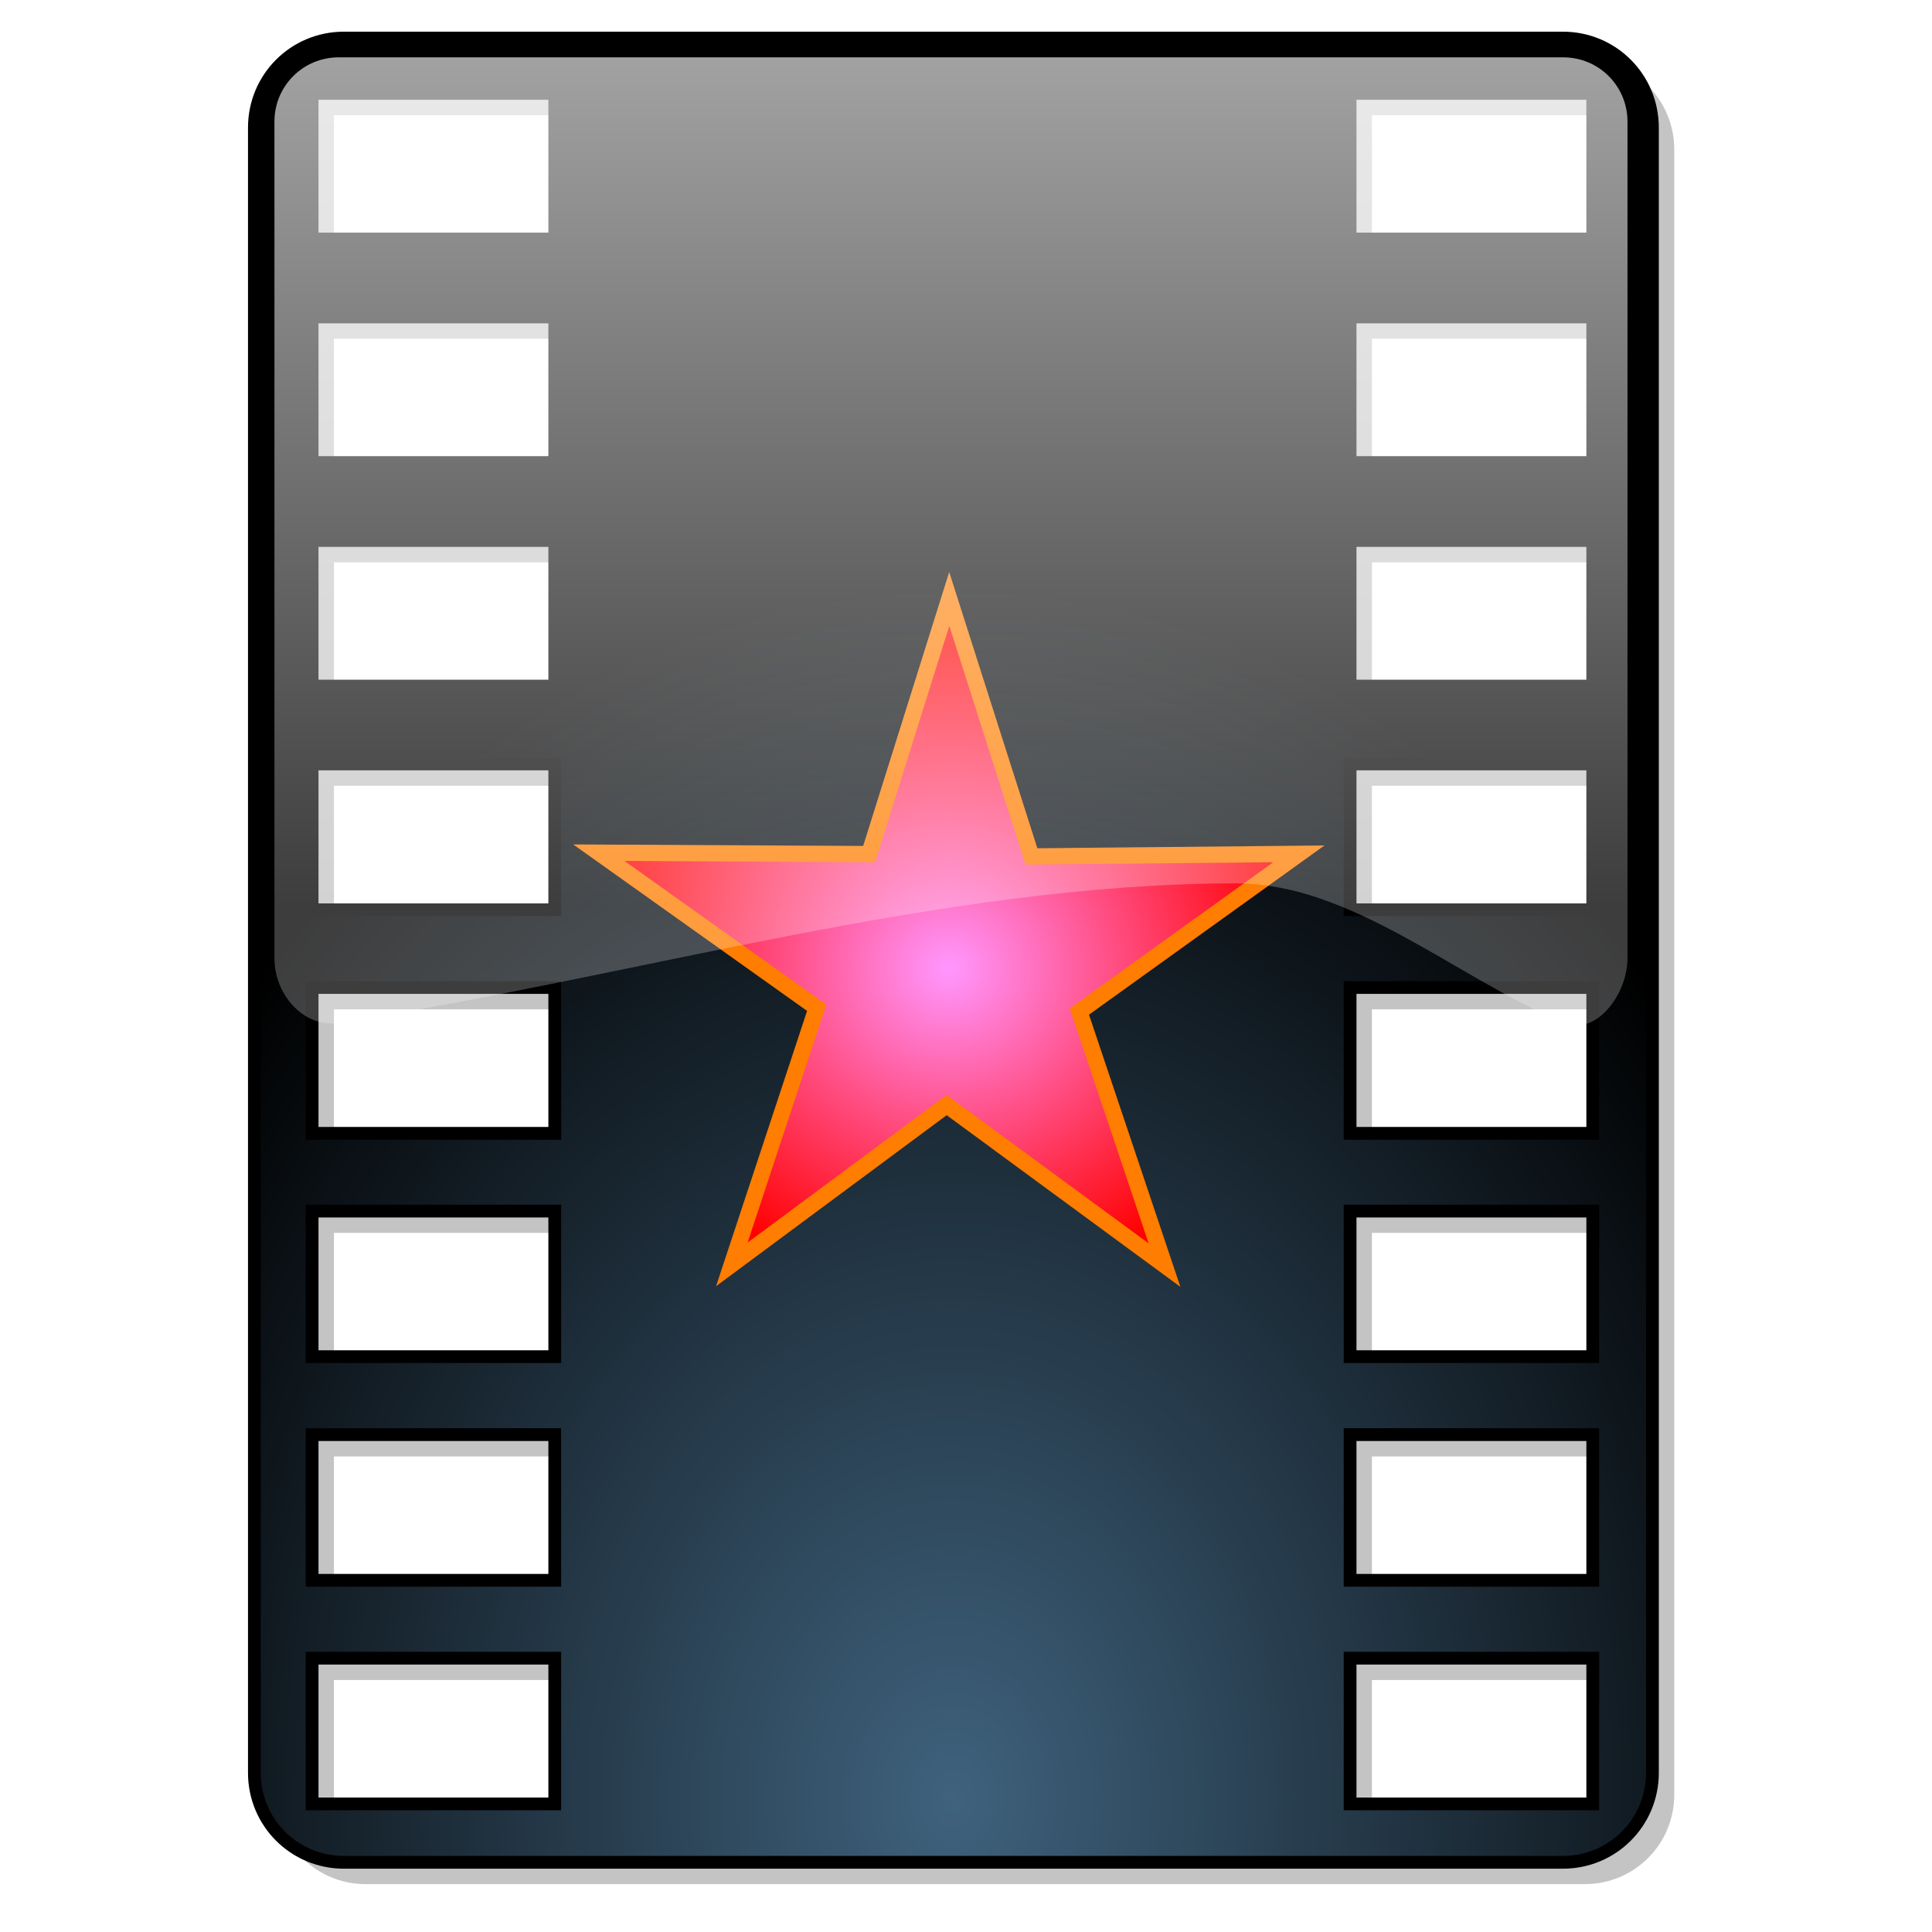
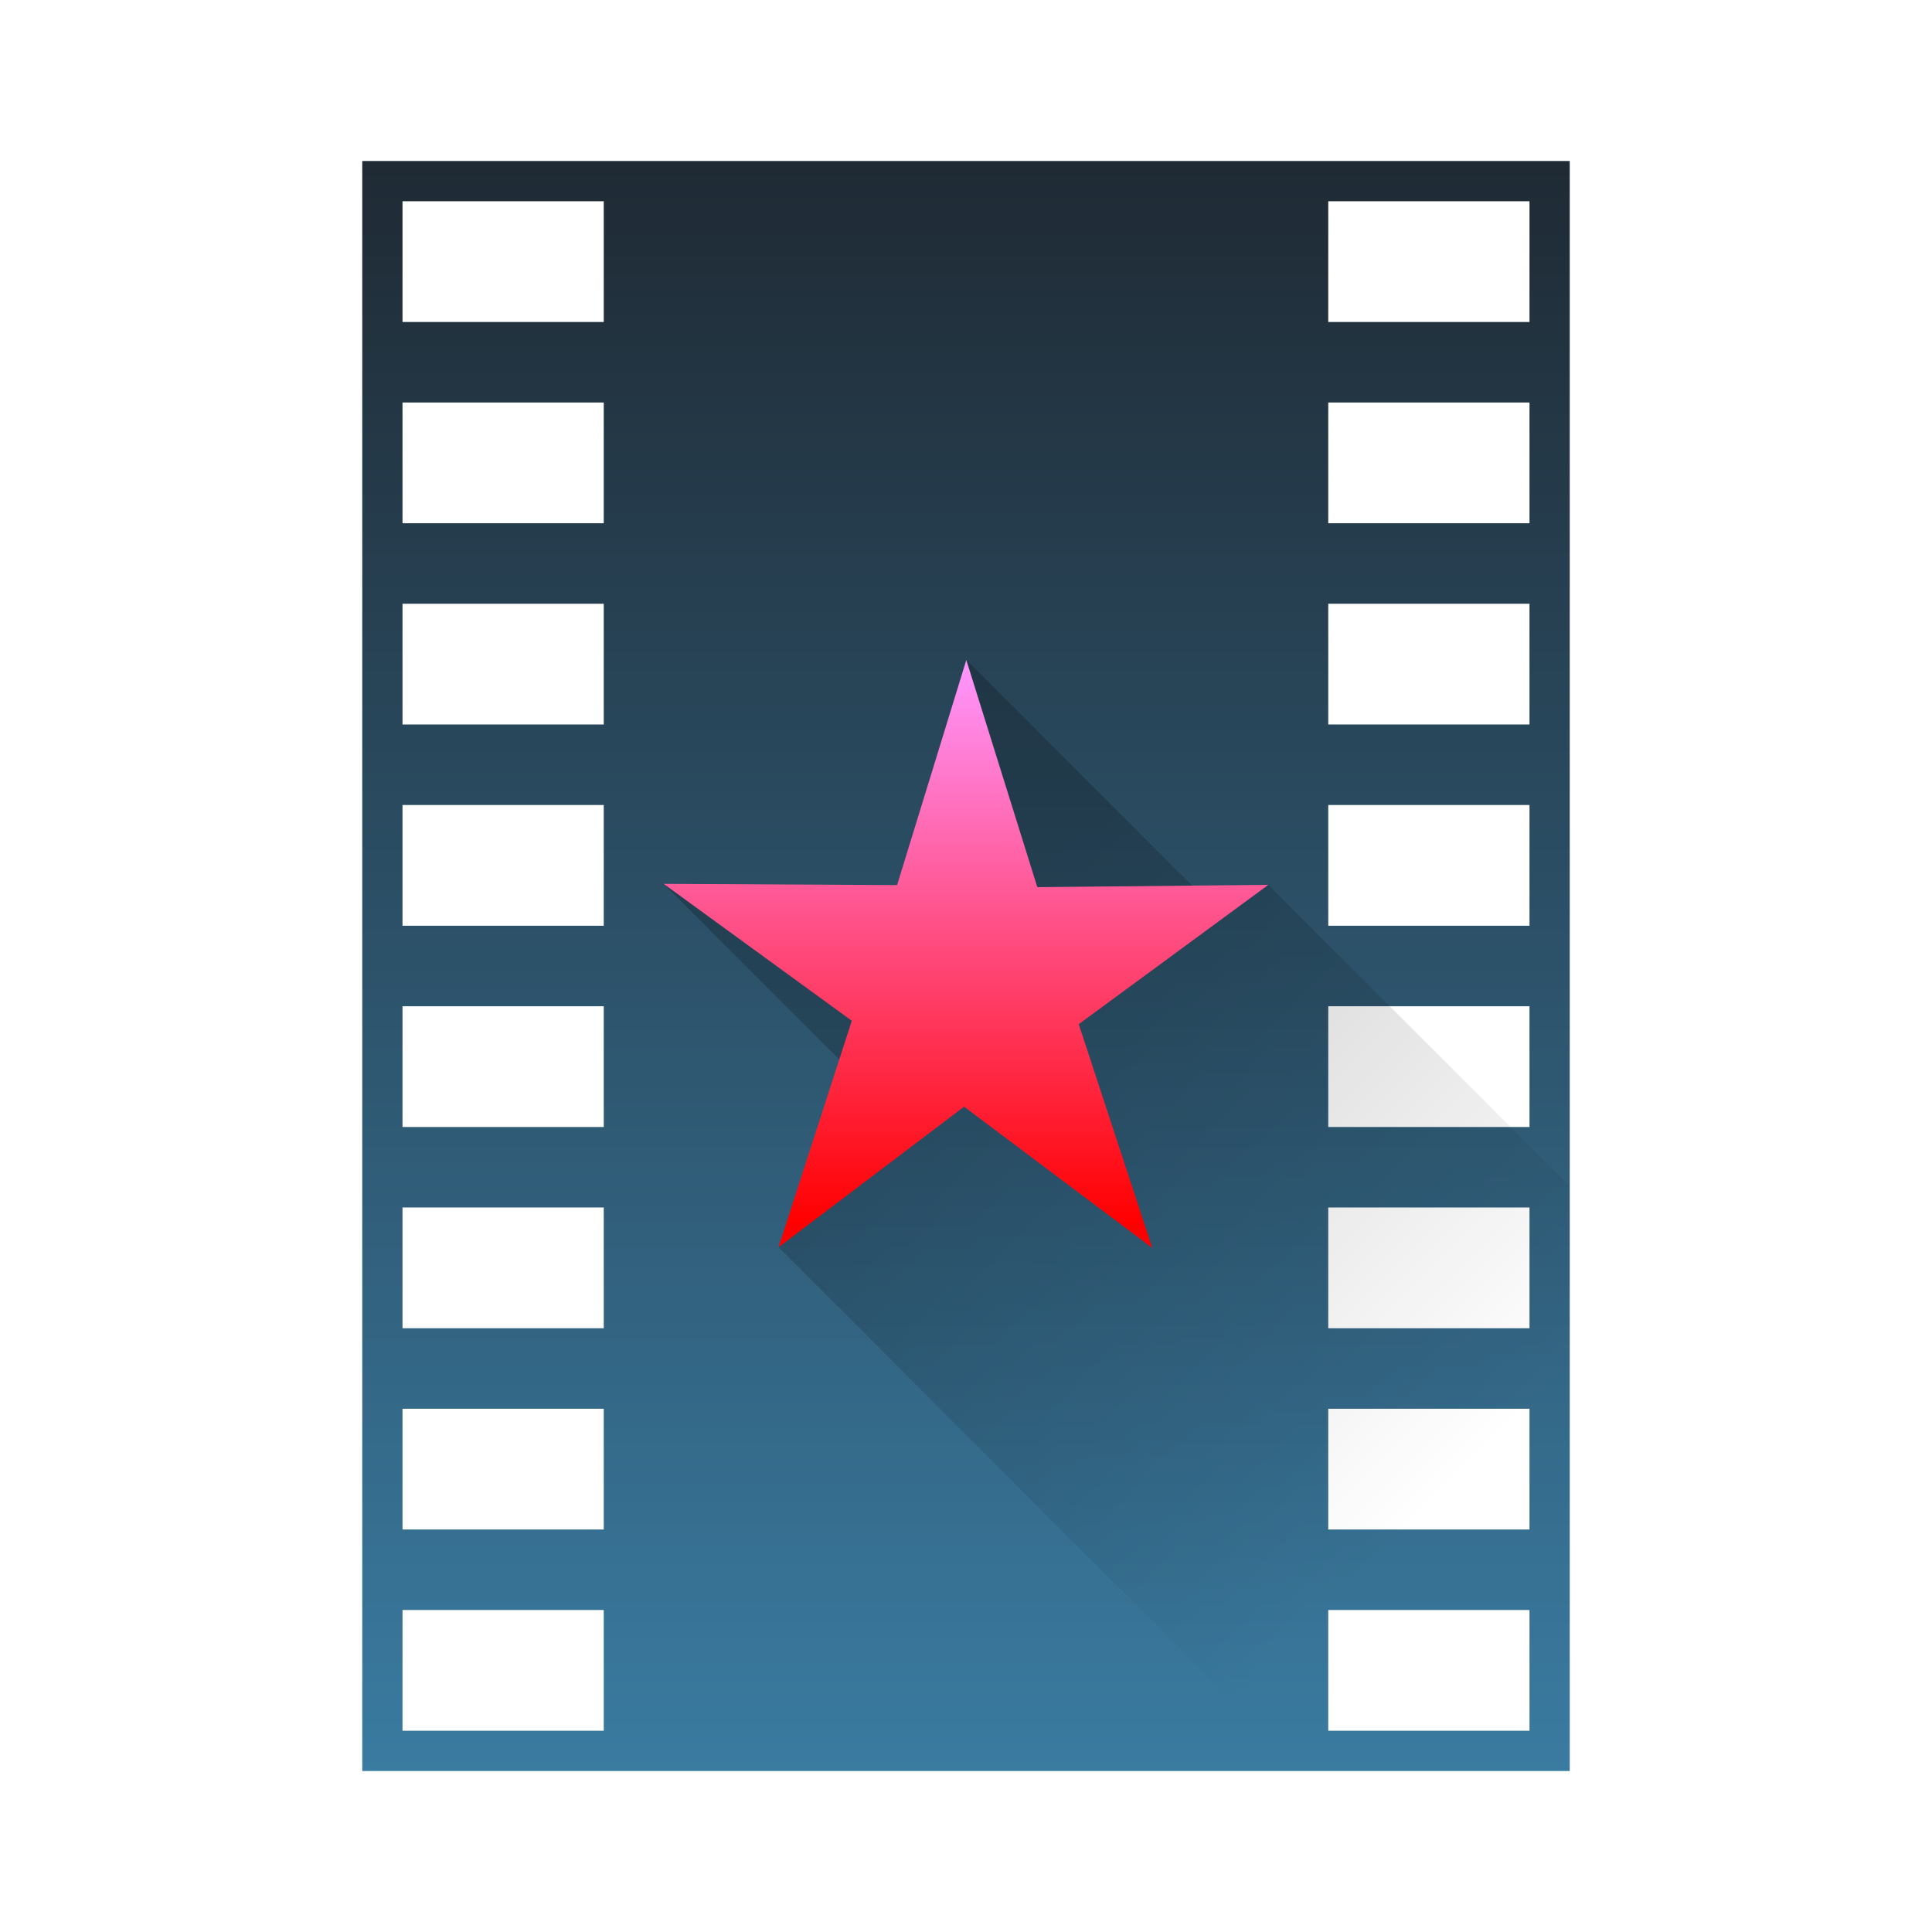
- <svg xmlns="http://www.w3.org/2000/svg" xmlns:xlink="http://www.w3.org/1999/xlink" version="1.0" x="0" y="0" width="1050" height="1050" id="svg602" xml:space="preserve">
+ <svg xmlns="http://www.w3.org/2000/svg" xmlns:xlink="http://www.w3.org/1999/xlink" version="1.0" x="0" y="0" width="48" height="48" id="svg602" xml:space="preserve">
  <defs id="defs604">
+     <linearGradient id="linearGradient1112">
+       <stop style="stop-color:#000000;stop-opacity:1;" offset="0" id="stop1108" />
+       <stop style="stop-color:#000000;stop-opacity:0;" offset="1" id="stop1110" />
+     </linearGradient>
+     <linearGradient id="linearGradient1053">
+       <stop style="stop-color:#408db9;stop-opacity:1" offset="0" id="stop1049" />
+       <stop style="stop-color:#1e2730;stop-opacity:1" offset="1" id="stop1051" />
+     </linearGradient>
    <linearGradient id="linearGradient2086">
      <stop style="stop-color:#3f627d;stop-opacity:1;" offset="0" id="stop2088" />
      <stop style="stop-color:#000000;stop-opacity:1;" offset="1" id="stop2087" />
    </linearGradient>
    <linearGradient id="linearGradient641">
      <stop style="stop-color:#ffffff;stop-opacity:1;" offset="0" id="stop642" />
      <stop style="stop-color:#ffffff;stop-opacity:0;" offset="1" id="stop643" />
    </linearGradient>
    <linearGradient id="linearGradient638">
      <stop style="stop-color:#ffff00;stop-opacity:0.635;" offset="0" id="stop640" />
      <stop style="stop-color:#ffc200;stop-opacity:0;" offset="1" id="stop641" />
    </linearGradient>
    <linearGradient id="linearGradient649">
      <stop style="stop-color:#ff97ff;stop-opacity:1;" offset="0" id="stop650" />
      <stop style="stop-color:#ff0000;stop-opacity:1;" offset="1" id="stop651" />
    </linearGradient>
-     <linearGradient id="linearGradient643">
-       <stop style="stop-color:#ffffff;stop-opacity:1;" offset="0" id="stop644" />
-       <stop style="stop-color:#1d9dff;stop-opacity:1;" offset="1" id="stop645" />
-     </linearGradient>
    <linearGradient id="linearGradient637">
      <stop style="stop-color:#ffffff;stop-opacity:0.635;" offset="0" id="stop638" />
      <stop style="stop-color:#ffffff;stop-opacity:0.239;" offset="1" id="stop639" />
    </linearGradient>
    <linearGradient id="linearGradient717">
      <stop style="stop-color:#5ed7ff;stop-opacity:0.729;" offset="0" id="stop718" />
      <stop style="stop-color:#005f8d;stop-opacity:0.71;" offset="1" id="stop719" />
    </linearGradient>
    <linearGradient id="linearGradient607">
      <stop style="stop-color:#3f627d;stop-opacity:1;" offset="0" id="stop608" />
      <stop style="stop-color:#000000;stop-opacity:1;" offset="1" id="stop609" />
    </linearGradient>
-     <radialGradient cx="0.5" cy="0.969" r="0.67" fx="0.5" fy="0.969" id="radialGradient610" xlink:href="#linearGradient2086" />
-     <radialGradient cx="0.5" cy="0.555" r="0.486" fx="0.5" fy="0.555" id="radialGradient715" xlink:href="#linearGradient649" />
-     <radialGradient cx="0.5" cy="0.969" r="0.67" fx="0.5" fy="0.969" id="radialGradient716" xlink:href="#linearGradient2086" />
-     <linearGradient x1="0.483" y1="-2.95510262e-7" x2="0.483" y2="0.875" id="linearGradient636" xlink:href="#linearGradient637" />
-     <radialGradient cx="1.121" cy="0.516" r="1.592" fx="1.121" fy="0.516" id="radialGradient641" xlink:href="#linearGradient717" />
-     <radialGradient cx="0.5" cy="0.555" r="0.486" fx="0.5" fy="0.555" id="radialGradient642" xlink:href="#linearGradient638" />
-     <radialGradient cx="0.507" cy="0.93" r="0.739" fx="0.507" fy="0.93" id="radialGradient646" xlink:href="#linearGradient717" />
-     <linearGradient id="linearGradient708" xlink:href="#linearGradient641" />
-     <linearGradient id="linearGradient2089" xlink:href="#linearGradient2086" />
-   </defs>
-   <g transform="translate(11.86039,11.86043)" style="font-size:12;fill-opacity:0.231;stroke-width:6.938;" id="g2127">
-     <defs id="defs2128">
-       <linearGradient id="linearGradient2129">
-         <stop style="stop-color:#ffffff;stop-opacity:1;" offset="0" id="stop2130" />
-         <stop style="stop-color:#ffffff;stop-opacity:0;" offset="1" id="stop2131" />
-       </linearGradient>
-       <linearGradient id="linearGradient2132">
-         <stop style="stop-color:#ffff00;stop-opacity:0.635;" offset="0" id="stop2133" />
-         <stop style="stop-color:#ffc200;stop-opacity:0;" offset="1" id="stop2134" />
-       </linearGradient>
-       <linearGradient id="linearGradient2135">
-         <stop style="stop-color:#ff97ff;stop-opacity:1;" offset="0" id="stop2136" />
-         <stop style="stop-color:#ff0000;stop-opacity:1;" offset="1" id="stop2137" />
-       </linearGradient>
-       <linearGradient id="linearGradient2138">
-         <stop style="stop-color:#ffffff;stop-opacity:1;" offset="0" id="stop2139" />
-         <stop style="stop-color:#1d9dff;stop-opacity:1;" offset="1" id="stop2140" />
-       </linearGradient>
-       <linearGradient id="linearGradient2141">
-         <stop style="stop-color:#ffffff;stop-opacity:0.635;" offset="0" id="stop2142" />
-         <stop style="stop-color:#ffffff;stop-opacity:0.239;" offset="1" id="stop2143" />
-       </linearGradient>
-       <linearGradient id="linearGradient2144">
-         <stop style="stop-color:#5ed7ff;stop-opacity:0.729;" offset="0" id="stop2145" />
-         <stop style="stop-color:#005f8d;stop-opacity:0.71;" offset="1" id="stop2146" />
-       </linearGradient>
-       <linearGradient x1="0" y1="0" x2="1" y2="0" id="linearGradient2147" xlink:href="#linearGradient2086" gradientUnits="objectBoundingBox" spreadMethod="pad" />
-       <radialGradient cx="0.5" cy="0.977" r="0.703" fx="0.5" fy="0.977" id="radialGradient2148" xlink:href="#linearGradient607" />
-       <radialGradient cx="0.5" cy="0.555" r="0.486" fx="0.5" fy="0.555" id="radialGradient2149" xlink:href="#linearGradient649" />
-       <radialGradient cx="0.991" cy="0.508" r="1.812" fx="0.991" fy="0.508" id="radialGradient2150" xlink:href="#linearGradient717" />
-       <linearGradient x1="0.483" y1="-2.95510262e-7" x2="0.483" y2="0.875" id="linearGradient2151" xlink:href="#linearGradient637" />
-       <radialGradient cx="1.121" cy="0.516" r="1.592" fx="1.121" fy="0.516" id="radialGradient2152" xlink:href="#linearGradient717" />
-       <radialGradient cx="0.5" cy="0.555" r="0.486" fx="0.5" fy="0.555" id="radialGradient2153" xlink:href="#linearGradient638" />
-       <radialGradient cx="0.507" cy="0.93" r="0.739" fx="0.507" fy="0.93" id="radialGradient2154" xlink:href="#linearGradient717" />
-       <linearGradient x1="0.463" y1="3.90625857e-2" x2="0.456" y2="0.766" id="linearGradient2155" xlink:href="#linearGradient641" />
-     </defs>
-     <path d="M 186.875 20.688 C 159.938 20.688 138.25 42.375 138.25 69.375 L 138.25 963.5 C 138.25 990.438 159.938 1012.125 186.875 1012.125 L 849.438 1012.125 C 876.375 1012.125 898.062 990.438 898.062 963.5 L 898.062 69.375 C 898.062 42.375 876.375 20.688 849.438 20.688 L 186.875 20.688 z M 733.75 50.75 L 733.75 129.875 L 865.625 129.875 L 865.625 50.75 L 733.75 50.75 z M 733.75 172.25 L 733.75 251.375 L 865.625 251.375 L 865.625 172.25 L 733.75 172.25 z M 733.75 293.75 L 733.75 372.875 L 865.625 372.875 L 865.625 293.75 L 733.75 293.75 z M 733.75 415.25 L 733.75 494.312 L 733.75 494.438 L 865.625 494.438 L 865.625 494.312 L 865.625 415.25 L 865.625 415.188 L 733.75 415.188 L 733.75 415.25 z M 733.75 536.75 L 733.75 615.812 L 733.75 615.938 L 865.625 615.938 L 865.625 615.812 L 865.625 536.75 L 865.625 536.688 L 733.75 536.688 L 733.75 536.75 z M 169.625 50.75 L 169.625 129.875 L 301.5 129.875 L 301.5 50.75 L 169.625 50.75 z M 169.625 172.25 L 169.625 251.375 L 301.5 251.375 L 301.5 172.25 L 169.625 172.25 z M 169.625 293.75 L 169.625 372.875 L 301.5 372.875 L 301.5 293.75 L 169.625 293.75 z M 169.625 415.25 L 169.625 494.312 L 169.625 494.438 L 301.5 494.438 L 301.5 494.312 L 301.5 415.25 L 301.5 415.188 L 169.625 415.188 L 169.625 415.25 z M 169.625 536.75 L 169.625 615.812 L 169.625 615.938 L 301.5 615.938 L 301.5 615.812 L 301.5 536.75 L 301.5 536.688 L 169.625 536.688 L 169.625 536.75 z M 144.688 400.375 L 144.688 404.062 C 145.375 402.812 146.062 401.625 146.75 400.375 L 144.688 400.375 z M 169.625 901.188 L 169.625 980.375 L 301.5 980.375 L 301.5 901.188 L 169.625 901.188 z M 169.625 779.688 L 169.625 858.875 L 301.5 858.875 L 301.5 779.688 L 169.625 779.688 z M 733.75 658.188 L 733.75 737.312 L 865.625 737.312 L 865.625 658.188 L 733.75 658.188 z M 733.75 779.688 L 733.75 858.875 L 865.625 858.875 L 865.625 779.688 L 733.75 779.688 z M 733.75 901.188 L 733.75 980.375 L 865.625 980.375 L 865.625 901.188 L 733.75 901.188 z M 169.625 658.188 L 169.625 737.312 L 301.5 737.312 L 301.5 658.188 L 169.625 658.188 z " style="fill-rule:evenodd;" id="path2157" />
-   </g>
-   <g style="font-size:12;fill:url(#radialGradient610);stroke:#000000;stroke-width:6.938;" id="g2052">
+     <linearGradient xlink:href="#linearGradient2060" id="linearGradient914" x1="268.846" y1="148.969" x2="268.846" y2="990.289" gradientUnits="userSpaceOnUse" gradientTransform="matrix(0.01625355,0,0,0.01660837,19.63929,13.92277)" />
    <defs id="defs2053">
      <linearGradient id="linearGradient2054">
-         <stop style="stop-color:#ffffff;stop-opacity:1;" offset="0" id="stop2055" />
-         <stop style="stop-color:#ffffff;stop-opacity:0;" offset="1" id="stop2056" />
+         <stop id="stop2055" offset="0" style="stop-color:#ffffff;stop-opacity:1;" />
+         <stop id="stop2056" offset="1" style="stop-color:#ffffff;stop-opacity:0;" />
      </linearGradient>
      <linearGradient id="linearGradient2057">
-         <stop style="stop-color:#ffff00;stop-opacity:0.635;" offset="0" id="stop2058" />
-         <stop style="stop-color:#ffc200;stop-opacity:0;" offset="1" id="stop2059" />
+         <stop id="stop2058" offset="0" style="stop-color:#ffff00;stop-opacity:0.635;" />
+         <stop id="stop2059" offset="1" style="stop-color:#ffc200;stop-opacity:0;" />
      </linearGradient>
      <linearGradient id="linearGradient2060">
-         <stop style="stop-color:#ff97ff;stop-opacity:1;" offset="0" id="stop2061" />
-         <stop style="stop-color:#ff0000;stop-opacity:1;" offset="1" id="stop2062" />
+         <stop id="stop2061" offset="0" style="stop-color:#ff97ff;stop-opacity:1;" />
+         <stop id="stop2062" offset="1" style="stop-color:#ff0000;stop-opacity:1;" />
      </linearGradient>
      <linearGradient id="linearGradient2063">
-         <stop style="stop-color:#ffffff;stop-opacity:1;" offset="0" id="stop2064" />
-         <stop style="stop-color:#1d9dff;stop-opacity:1;" offset="1" id="stop2065" />
+         <stop id="stop2064" offset="0" style="stop-color:#ffffff;stop-opacity:1;" />
+         <stop id="stop2065" offset="1" style="stop-color:#1d9dff;stop-opacity:1;" />
      </linearGradient>
      <linearGradient id="linearGradient2066">
-         <stop style="stop-color:#ffffff;stop-opacity:0.635;" offset="0" id="stop2067" />
-         <stop style="stop-color:#ffffff;stop-opacity:0.239;" offset="1" id="stop2068" />
+         <stop id="stop2067" offset="0" style="stop-color:#ffffff;stop-opacity:0.635;" />
+         <stop id="stop2068" offset="1" style="stop-color:#ffffff;stop-opacity:0.239;" />
      </linearGradient>
      <linearGradient id="linearGradient2069">
-         <stop style="stop-color:#5ed7ff;stop-opacity:0.729;" offset="0" id="stop2070" />
-         <stop style="stop-color:#005f8d;stop-opacity:0.71;" offset="1" id="stop2071" />
+         <stop id="stop2070" offset="0" style="stop-color:#5ed7ff;stop-opacity:0.729;" />
+         <stop id="stop2071" offset="1" style="stop-color:#005f8d;stop-opacity:0.71;" />
      </linearGradient>
-       <linearGradient x1="0" y1="0" x2="1" y2="0" id="linearGradient2072" xlink:href="#linearGradient2086" gradientUnits="objectBoundingBox" spreadMethod="pad" />
-       <radialGradient cx="0.5" cy="0.977" r="0.703" fx="0.5" fy="0.977" id="radialGradient2075" xlink:href="#linearGradient607" />
-       <radialGradient cx="0.5" cy="0.555" r="0.486" fx="0.5" fy="0.555" id="radialGradient2076" xlink:href="#linearGradient649" />
-       <radialGradient cx="0.991" cy="0.508" r="1.812" fx="0.991" fy="0.508" id="radialGradient2077" xlink:href="#linearGradient717" />
-       <linearGradient x1="0.483" y1="-2.95510262e-7" x2="0.483" y2="0.875" id="linearGradient2078" xlink:href="#linearGradient637" />
-       <radialGradient cx="1.121" cy="0.516" r="1.592" fx="1.121" fy="0.516" id="radialGradient2079" xlink:href="#linearGradient717" />
-       <radialGradient cx="0.5" cy="0.555" r="0.486" fx="0.5" fy="0.555" id="radialGradient2080" xlink:href="#linearGradient638" />
-       <radialGradient cx="0.507" cy="0.93" r="0.739" fx="0.507" fy="0.93" id="radialGradient2081" xlink:href="#linearGradient717" />
-       <linearGradient x1="0.463" y1="3.90625857e-2" x2="0.456" y2="0.766" id="linearGradient2082" xlink:href="#linearGradient641" />
+       <linearGradient spreadMethod="pad" gradientUnits="objectBoundingBox" xlink:href="#linearGradient2086" id="linearGradient2072" y2="0" x2="1" y1="0" x1="0" />
+       <radialGradient xlink:href="#linearGradient607" id="radialGradient2075" fy="0.977" fx="0.5" r="0.703" cy="0.977" cx="0.5" />
+       <radialGradient xlink:href="#linearGradient649" id="radialGradient2076" fy="0.555" fx="0.5" r="0.486" cy="0.555" cx="0.5" />
+       <radialGradient xlink:href="#linearGradient717" id="radialGradient2077" fy="0.508" fx="0.991" r="1.812" cy="0.508" cx="0.991" />
+       <linearGradient xlink:href="#linearGradient637" id="linearGradient2078" y2="0.875" x2="0.483" y1="-2.9551026e-07" x1="0.483" />
+       <radialGradient xlink:href="#linearGradient717" id="radialGradient2079" fy="0.516" fx="1.121" r="1.592" cy="0.516" cx="1.121" />
+       <radialGradient xlink:href="#linearGradient638" id="radialGradient2080" fy="0.555" fx="0.5" r="0.486" cy="0.555" cx="0.5" />
+       <radialGradient xlink:href="#linearGradient717" id="radialGradient2081" fy="0.93" fx="0.507" r="0.739" cy="0.93" cx="0.507" />
+       <linearGradient xlink:href="#linearGradient641" id="linearGradient2082" y2="0.766" x2="0.456" y1="0.039" x1="0.463" />
    </defs>
-     <path d="M 186.875 20.688 C 159.938 20.688 138.25 42.375 138.25 69.375 L 138.25 963.5 C 138.25 990.438 159.938 1012.125 186.875 1012.125 L 849.438 1012.125 C 876.375 1012.125 898.062 990.438 898.062 963.5 L 898.062 69.375 C 898.062 42.375 876.375 20.688 849.438 20.688 L 186.875 20.688 z M 733.75 50.75 L 733.75 129.875 L 865.625 129.875 L 865.625 50.75 L 733.75 50.75 z M 733.75 172.25 L 733.75 251.375 L 865.625 251.375 L 865.625 172.25 L 733.75 172.25 z M 733.75 293.75 L 733.75 372.875 L 865.625 372.875 L 865.625 293.75 L 733.75 293.75 z M 733.75 415.25 L 733.75 494.312 L 733.75 494.438 L 865.625 494.438 L 865.625 494.312 L 865.625 415.25 L 865.625 415.188 L 733.75 415.188 L 733.75 415.25 z M 733.75 536.75 L 733.75 615.812 L 733.75 615.938 L 865.625 615.938 L 865.625 615.812 L 865.625 536.75 L 865.625 536.688 L 733.75 536.688 L 733.75 536.75 z M 169.625 50.75 L 169.625 129.875 L 301.5 129.875 L 301.5 50.75 L 169.625 50.75 z M 169.625 172.25 L 169.625 251.375 L 301.5 251.375 L 301.5 172.25 L 169.625 172.25 z M 169.625 293.75 L 169.625 372.875 L 301.5 372.875 L 301.5 293.75 L 169.625 293.75 z M 169.625 415.25 L 169.625 494.312 L 169.625 494.438 L 301.5 494.438 L 301.5 494.312 L 301.5 415.25 L 301.5 415.188 L 169.625 415.188 L 169.625 415.25 z M 169.625 536.75 L 169.625 615.812 L 169.625 615.938 L 301.5 615.938 L 301.5 615.812 L 301.5 536.75 L 301.5 536.688 L 169.625 536.688 L 169.625 536.75 z M 144.688 400.375 L 144.688 404.062 C 145.375 402.812 146.062 401.625 146.75 400.375 L 144.688 400.375 z M 169.625 901.188 L 169.625 980.375 L 301.5 980.375 L 301.5 901.188 L 169.625 901.188 z M 169.625 779.688 L 169.625 858.875 L 301.5 858.875 L 301.5 779.688 L 169.625 779.688 z M 733.75 658.188 L 733.75 737.312 L 865.625 737.312 L 865.625 658.188 L 733.75 658.188 z M 733.75 779.688 L 733.75 858.875 L 865.625 858.875 L 865.625 779.688 L 733.75 779.688 z M 733.75 901.188 L 733.75 980.375 L 865.625 980.375 L 865.625 901.188 L 733.75 901.188 z M 169.625 658.188 L 169.625 737.312 L 301.5 737.312 L 301.5 658.188 L 169.625 658.188 z " style="fill-rule:evenodd;" id="path2015" />
-   </g>
-   <polygon points="730.427,485.491 440.641,693.741 553.012,1028.471 265.405,817.221 -18.217,1027.529 93.818,688.719 -193.841,483.967 163.007,485.821 268.846,148.969 377.356,488.925 730.427,485.491 " transform="matrix(0.411655,0,0,0.411654,405.2331,264.1889)" style="font-size:12;fill:url(#radialGradient715);fill-rule:evenodd;stroke:#ff7d00;stroke-width:21.447;" id="polygon648" />
-   <path d="M 184.076 31.158 C 164.729 31.158 149.153 46.734 149.153 66.081 L 149.153 520.955 C 149.153 540.302 164.958 558.849 184.076 555.878 C 346.666 530.616 512.417 480.091 671.847 480.091 C 734.251 480.091 790.335 530.616 849.58 555.878 C 867.377 563.467 884.503 540.302 884.503 520.955 L 884.503 66.081 C 884.503 46.734 868.927 31.158 849.58 31.158 L 184.076 31.158 z " style="font-size:12;fill:url(#linearGradient636);fill-rule:evenodd;" id="path647" />
+     <linearGradient xlink:href="#linearGradient1053" id="linearGradient1055" x1="24" y1="52.872" x2="24" y2="2.665" gradientUnits="userSpaceOnUse" />
+     <linearGradient xlink:href="#linearGradient1112" id="linearGradient1114" x1="23.721" y1="23.551" x2="36.579" y2="36.409" gradientUnits="userSpaceOnUse" />
+   </defs>
+   <path style="opacity:1;fill:url(#linearGradient1055);fill-opacity:1;stroke:none;stroke-width:1.208;stroke-linecap:round;stroke-linejoin:round;stroke-miterlimit:4;stroke-dasharray:none;stroke-dashoffset:0;stroke-opacity:1;paint-order:normal" d="M 9 4 L 9 44 L 39 44 L 39 4 L 9 4 z M 10 5 L 15 5 L 15 8 L 10 8 L 10 5 z M 33 5 L 38 5 L 38 8 L 33 8 L 33 5 z M 10 10 L 15 10 L 15 13 L 10 13 L 10 10 z M 33 10 L 38 10 L 38 13 L 33 13 L 33 10 z M 10 15 L 15 15 L 15 18 L 10 18 L 10 15 z M 33 15 L 38 15 L 38 18 L 33 18 L 33 15 z M 10 20 L 15 20 L 15 23 L 10 23 L 10 20 z M 33 20 L 38 20 L 38 23 L 33 23 L 33 20 z M 10 25 L 15 25 L 15 28 L 10 28 L 10 25 z M 33 25 L 38 25 L 38 28 L 33 28 L 33 25 z M 10 30 L 15 30 L 15 33 L 10 33 L 10 30 z M 33 30 L 38 30 L 38 33 L 33 33 L 33 30 z M 10 35 L 15 35 L 15 38 L 10 38 L 10 35 z M 33 35 L 38 35 L 38 38 L 33 38 L 33 35 z M 10 40 L 15 40 L 15 43 L 10 43 L 10 40 z M 33 40 L 38 40 L 38 43 L 33 43 L 33 40 z " id="rect955" />
+   <path style="opacity:0.2;fill:url(#linearGradient1114);fill-opacity:1;stroke:none;stroke-width:1;stroke-linecap:round;stroke-linejoin:round;stroke-miterlimit:4;stroke-dasharray:none;stroke-dashoffset:0;stroke-opacity:1;paint-order:normal" d="M 24.01 16.396 L 23.977 22.992 L 23.721 23.551 L 21.656 22.707 L 16.488 21.959 L 22.43 27.902 L 19.344 30.988 L 32.355 44 L 39 44 L 39 29.473 L 31.512 21.984 L 29.979 22.365 L 24.01 16.396 z " id="rect1057" />
+   <path style="font-size:12px;fill:url(#linearGradient914);fill-opacity:1;fill-rule:evenodd;stroke:none;stroke-width:0.352" d="m 26.801,25.445 1.826,5.559 -4.675,-3.509 -4.61,3.493 1.821,-5.627 -4.675,-3.402 5.8,0.031 1.72,-5.593 1.764,5.644 5.739,-0.057 z" id="polygon648" />
</svg>
